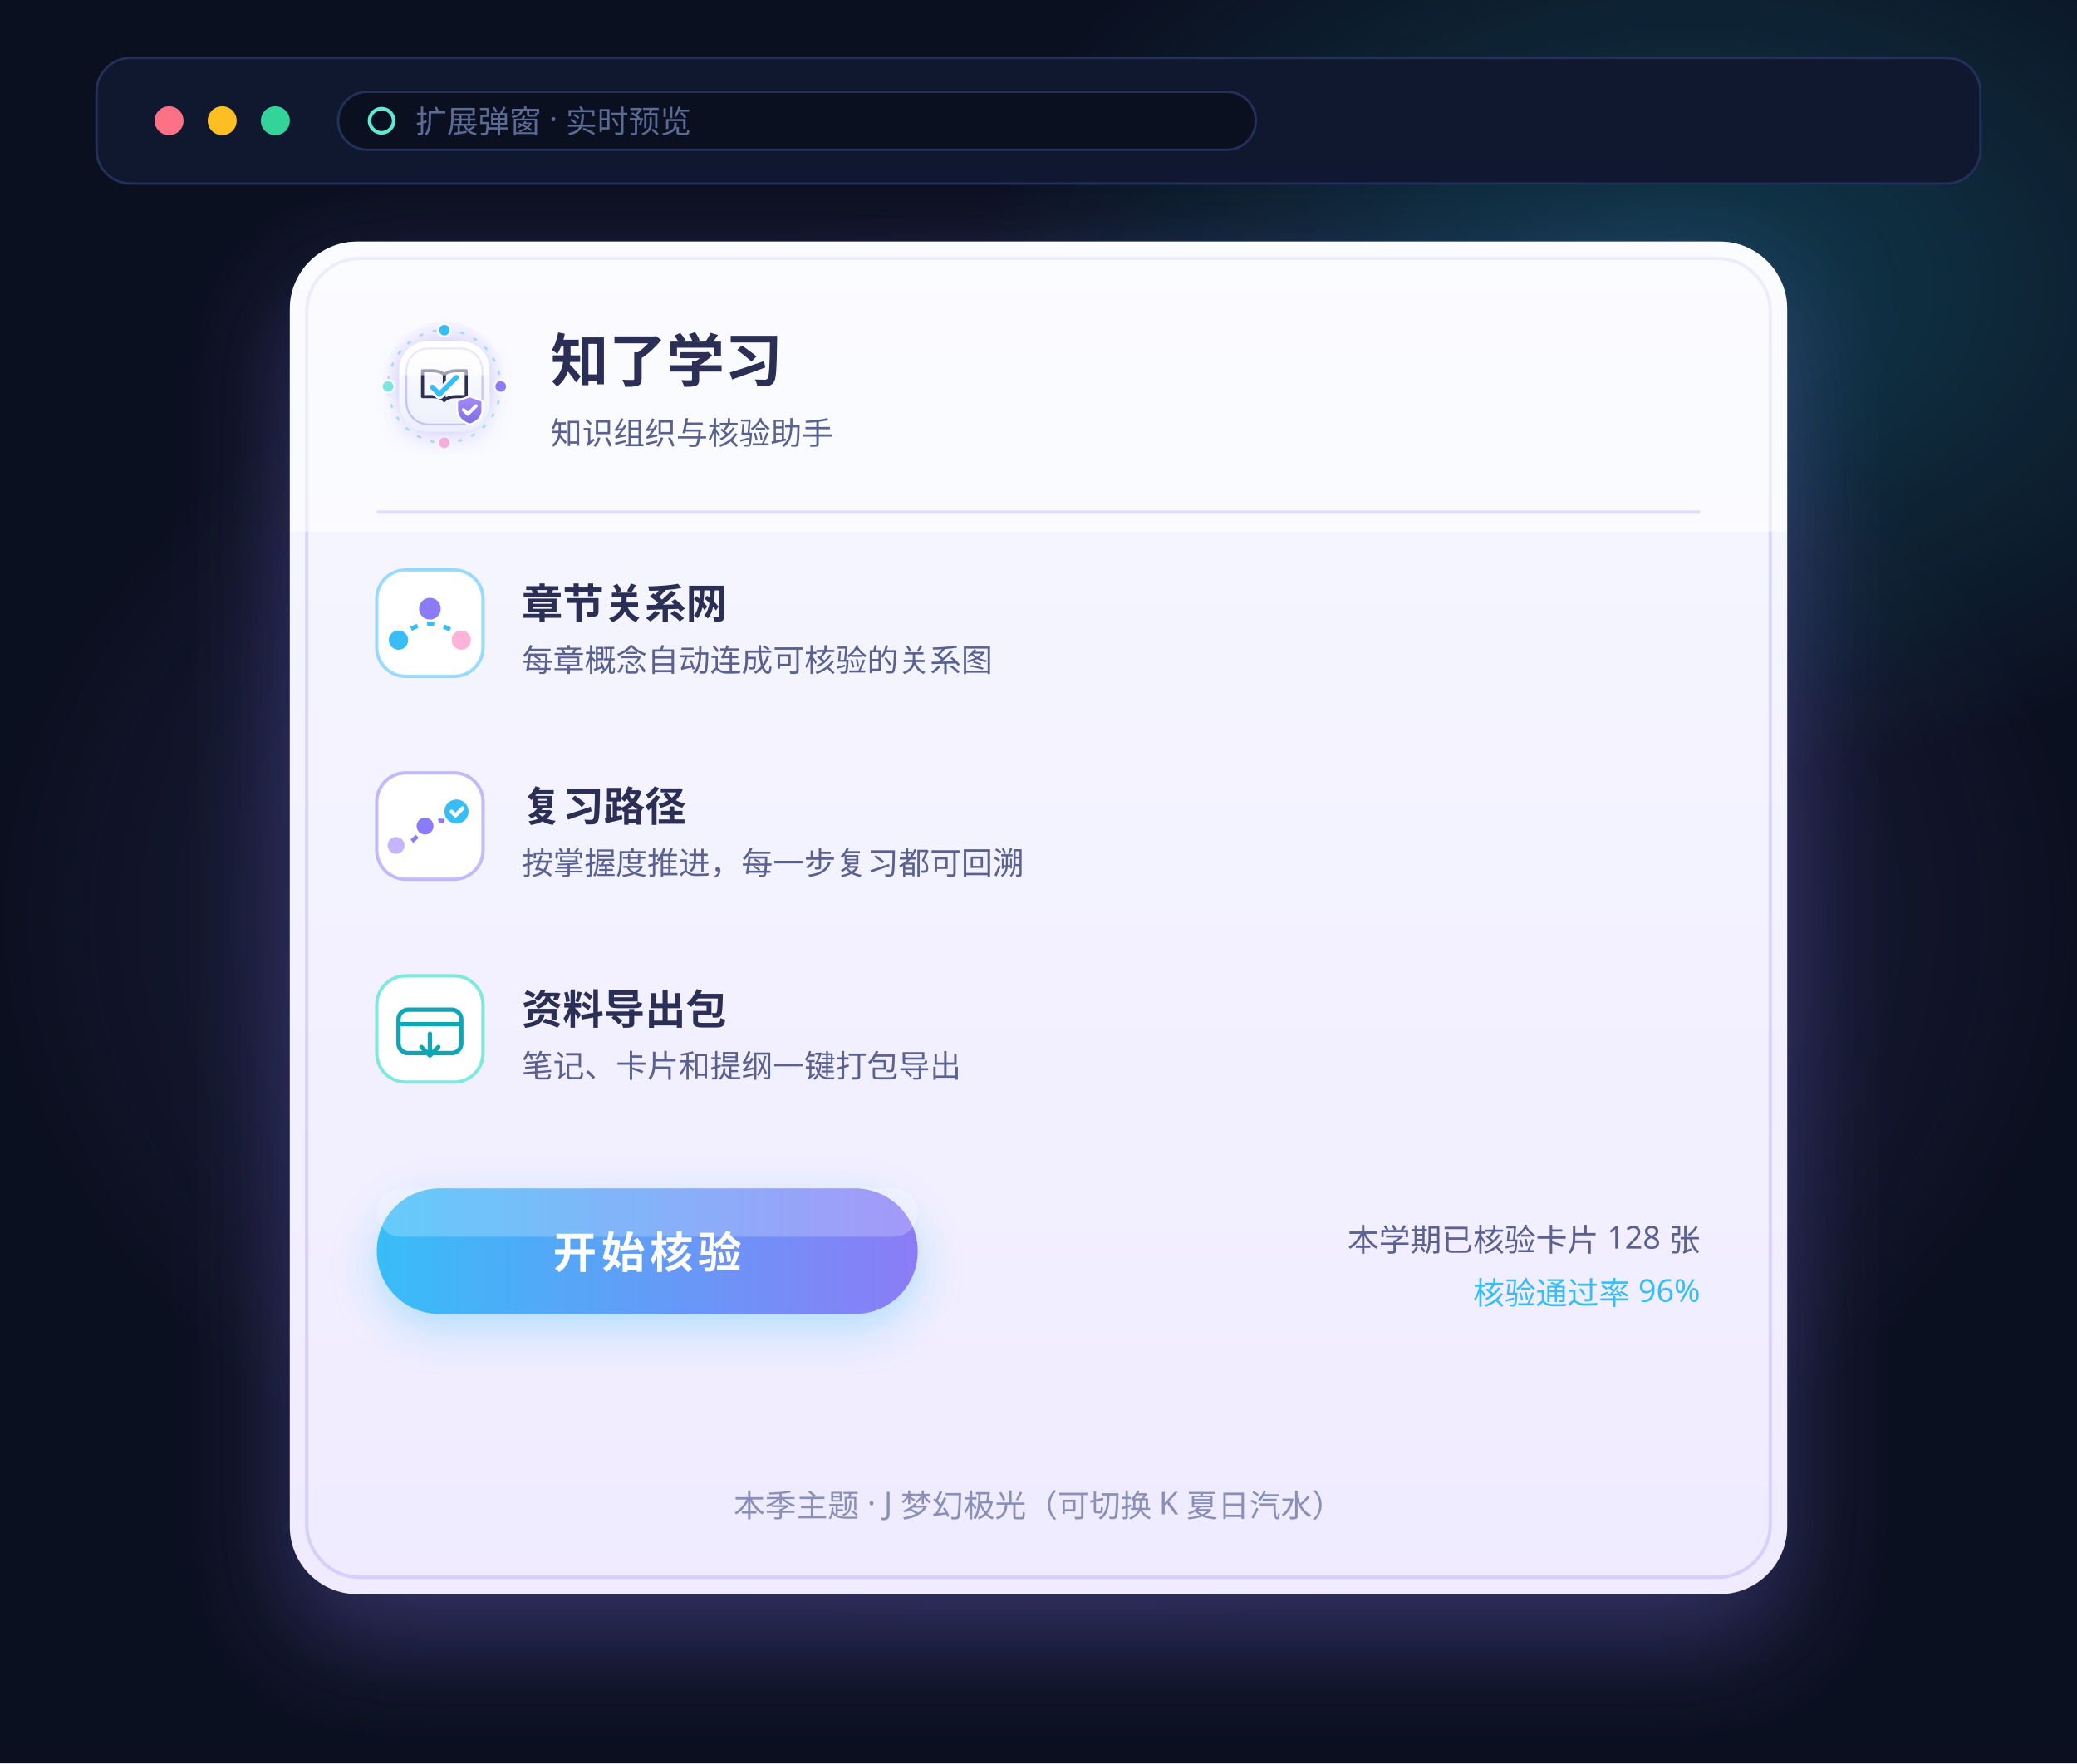
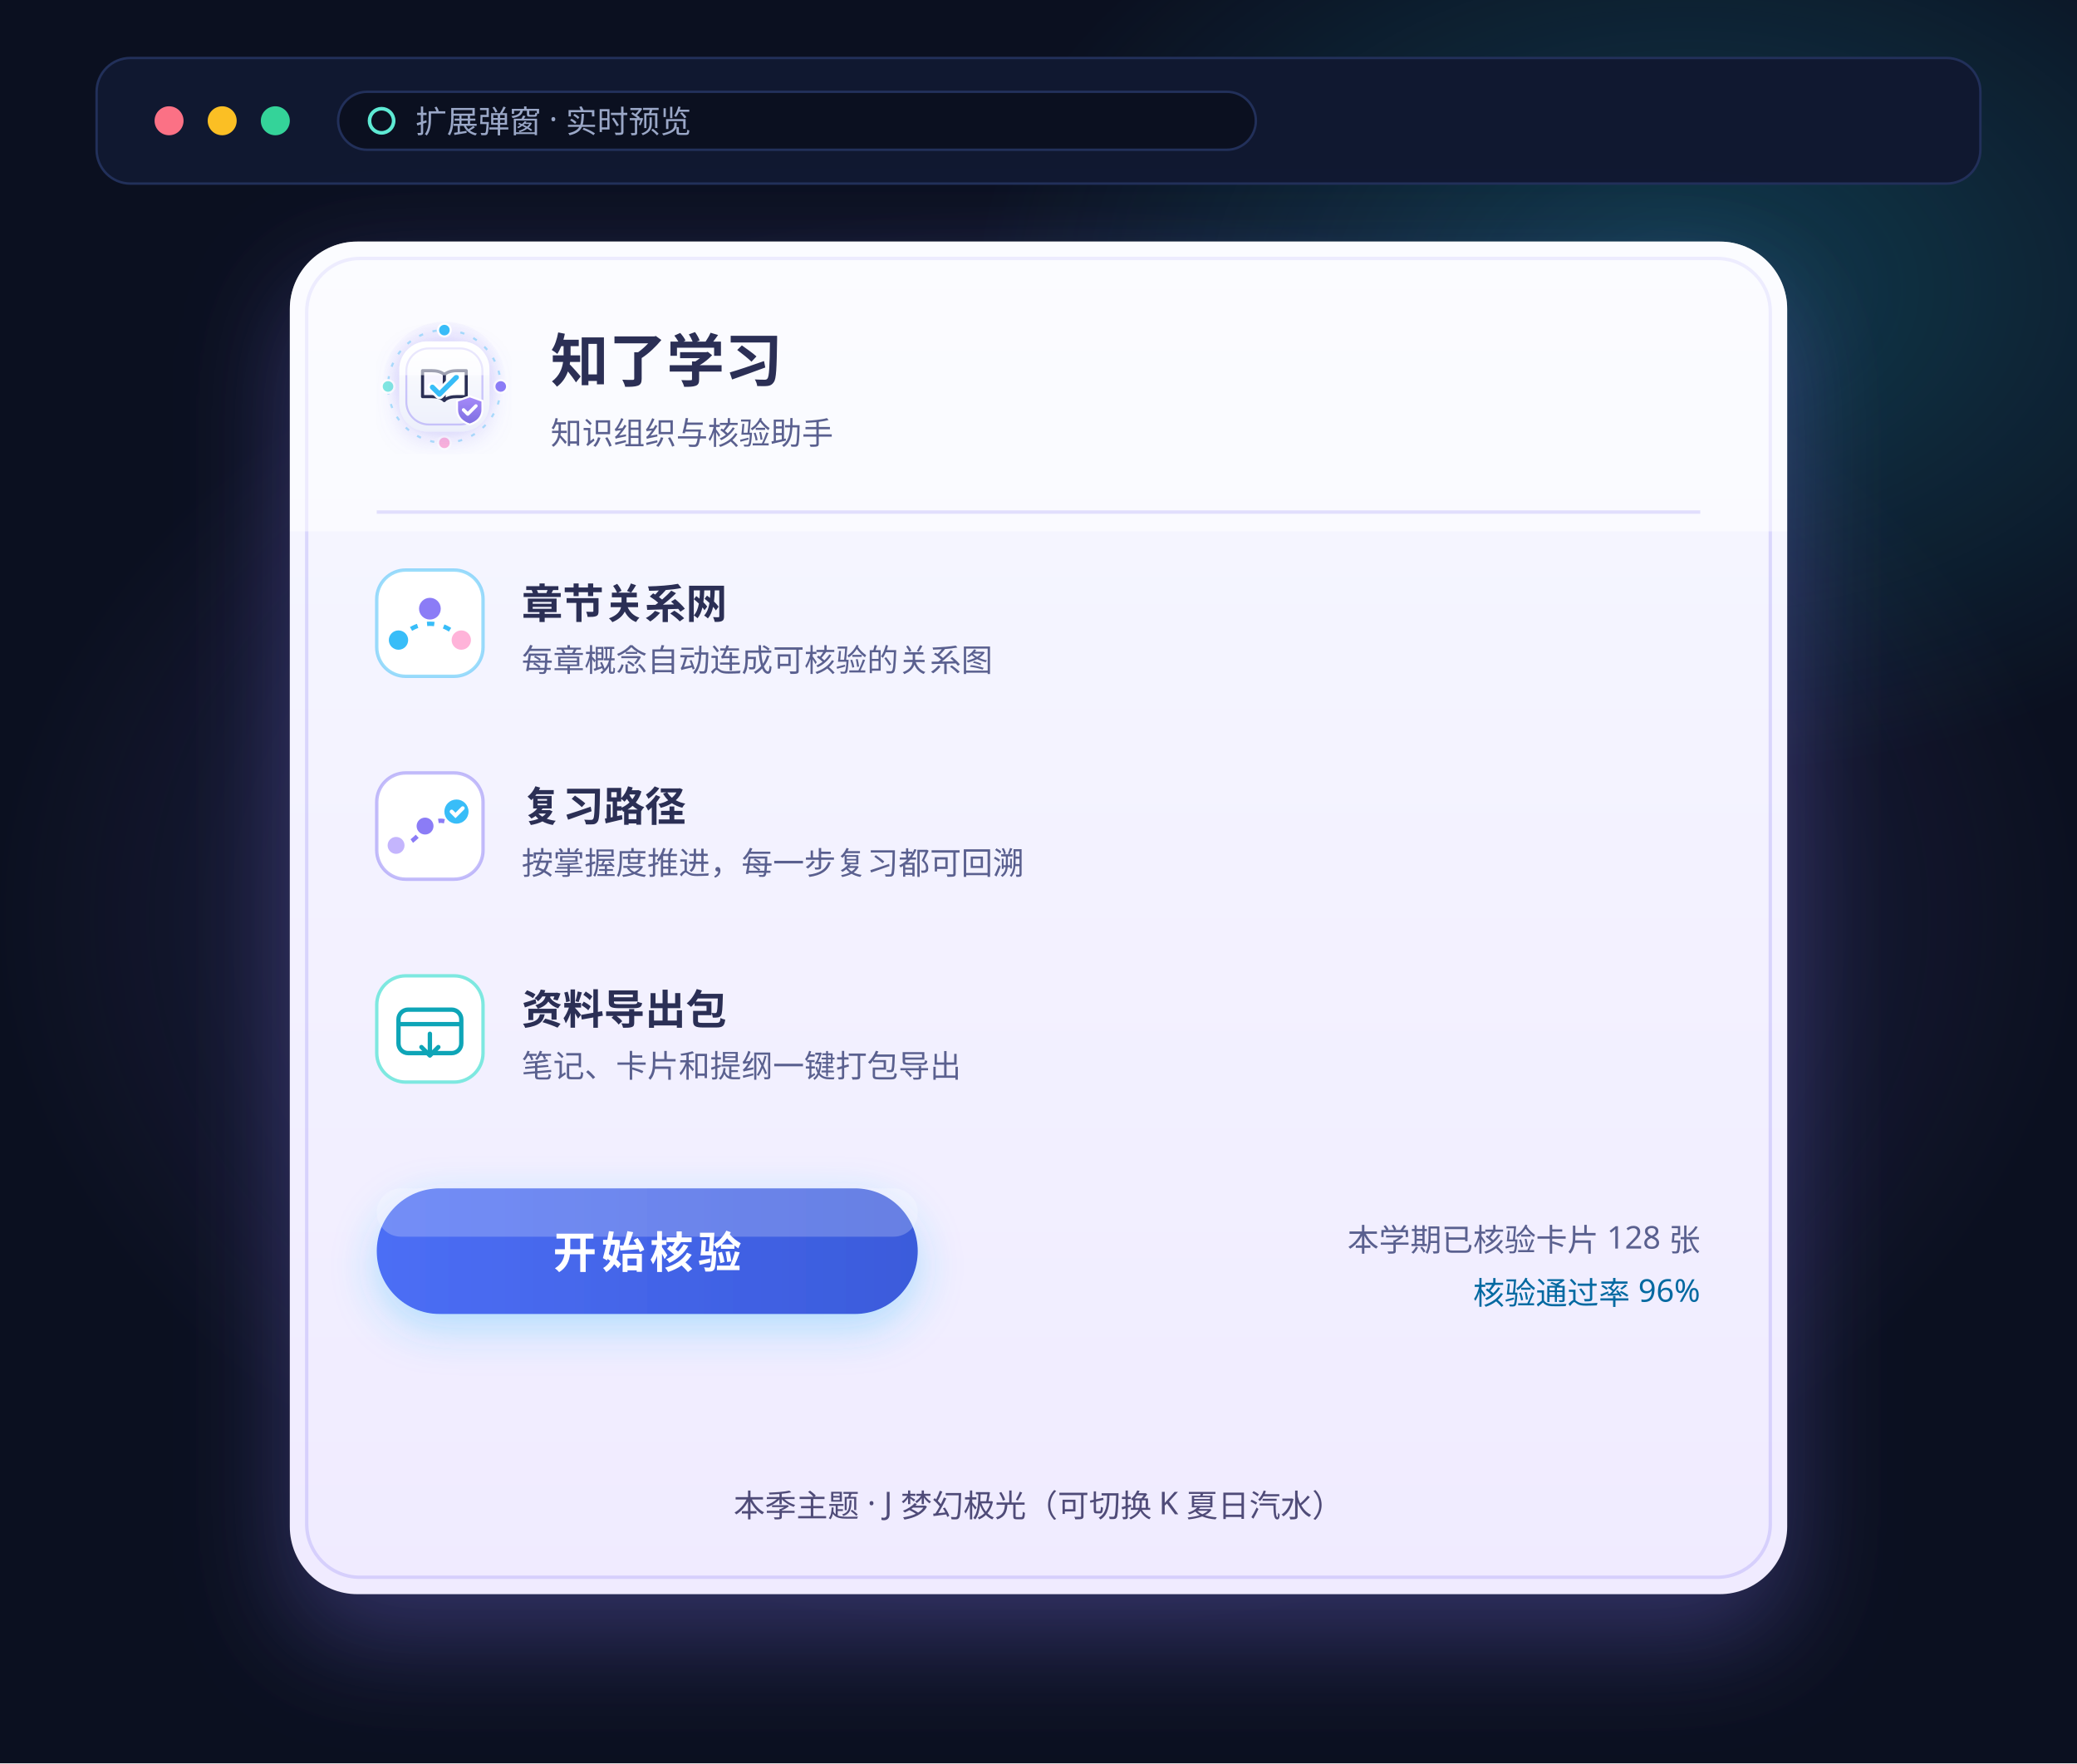
<svg xmlns="http://www.w3.org/2000/svg" viewBox="0 0 860 730" width="860" height="730" role="img" aria-labelledby="popupTitle">
  <defs>
    <linearGradient id="bgGrad" x1="0" y1="0" x2="0" y2="1">
      <stop offset="0" stop-color="#0b1020" />
      <stop offset="1" stop-color="#0e1530" />
    </linearGradient>
    <radialGradient id="bgGlowV" cx="0.5" cy="0.5" r="0.5">
      <stop offset="0" stop-color="#8b7cf6" stop-opacity="0.3" />
      <stop offset="1" stop-color="#8b7cf6" stop-opacity="0" />
    </radialGradient>
    <radialGradient id="bgGlowC" cx="0.5" cy="0.5" r="0.5">
      <stop offset="0" stop-color="#22d3ee" stop-opacity="0.22" />
      <stop offset="1" stop-color="#22d3ee" stop-opacity="0" />
    </radialGradient>
    <linearGradient id="cardGrad" x1="0" y1="0" x2="0" y2="1">
      <stop offset="0" stop-color="#f6f8ff" />
      <stop offset="1" stop-color="#f0ebff" />
    </linearGradient>
    <linearGradient id="ctaGrad" x1="0" y1="0" x2="1" y2="0">
-       <stop offset="0" stop-color="#38bdf8" />
-       <stop offset="1" stop-color="#8b7cf6" />
+       <stop offset="0" stop-color="#4c6ef5" />
+       <stop offset="1" stop-color="#3b5bdb" />
    </linearGradient>
    <radialGradient id="logoHaloJ" cx="0.5" cy="0.45" r="0.5">
      <stop offset="0" stop-color="#8b7cf6" stop-opacity="0.45" />
      <stop offset="1" stop-color="#8b7cf6" stop-opacity="0" />
    </radialGradient>
    <linearGradient id="tileJ" x1="0" y1="0" x2="0" y2="1">
      <stop offset="0" stop-color="#ffffff" />
      <stop offset="1" stop-color="#eceffb" />
    </linearGradient>
    <linearGradient id="shieldJ" x1="0" y1="0" x2="0" y2="1">
      <stop offset="0" stop-color="#a78bfa" />
      <stop offset="1" stop-color="#7c6ee0" />
    </linearGradient>
    <filter id="cardLift" x="-30%" y="-30%" width="160%" height="160%">
      <feDropShadow dx="0" dy="18" stdDeviation="22" flood-color="#7c74e8" flood-opacity="0.35" />
    </filter>
    <filter id="liftJ" x="-40%" y="-40%" width="180%" height="180%">
      <feDropShadow dx="0" dy="5" stdDeviation="8" flood-color="#8b7cf6" flood-opacity="0.25" />
    </filter>
    <filter id="ctaLift" x="-40%" y="-40%" width="180%" height="220%">
      <feDropShadow dx="0" dy="6" stdDeviation="9" flood-color="#38bdf8" flood-opacity="0.35" />
    </filter>
    <clipPath id="cardClip">
      <rect x="120" y="100" width="620" height="560" rx="28" />
    </clipPath>
    <clipPath id="tileClipJ">
      <rect x="16" y="16" width="64" height="64" rx="20" />
    </clipPath>
    <symbol id="logoJ" viewBox="0 0 96 96">
      <circle cx="48" cy="46" r="44" fill="url(#logoHaloJ)" />
      <circle cx="48" cy="48" r="40" fill="none" stroke="#38bdf8" stroke-opacity="0.4" stroke-width="1.5" stroke-dasharray="3 7" />
      <circle cx="48" cy="8" r="4.5" fill="#38bdf8" stroke="#ffffff" stroke-width="1.5" />
      <circle cx="88" cy="48" r="4.5" fill="#8b7cf6" stroke="#ffffff" stroke-width="1.5" />
      <circle cx="48" cy="88" r="4.5" fill="#ffb3d9" stroke="#ffffff" stroke-width="1.5" />
      <circle cx="8" cy="48" r="4.5" fill="#7ee8e0" stroke="#ffffff" stroke-width="1.5" />
      <rect x="16" y="16" width="64" height="64" rx="20" fill="url(#tileJ)" filter="url(#liftJ)" />
      <rect x="21" y="21" width="54" height="54" rx="16" fill="none" stroke="#8b7cf6" stroke-opacity="0.4" stroke-width="1.4" />
      <path d="M48 39.5c-2.5-2-5.4-2.7-9.2-2.7h-6.3v18.4h6.3c3.8 0 6.7.7 9.2 2.7z" fill="#f6f4ff" stroke="#2b2f55" stroke-width="2.2" stroke-linejoin="round" />
      <path d="M48 39.5c2.5-2 5.4-2.7 9.2-2.7h6.3v18.4H57c-3.8 0-6.7.7-9.2 2.7z" fill="#ffffff" stroke="#2b2f55" stroke-width="2.2" stroke-linejoin="round" />
      <path d="M39.5 48.5l5 5 12-12" fill="none" stroke="#ffffff" stroke-width="7" stroke-linecap="round" stroke-linejoin="round" />
      <path d="M39.5 48.5l5 5 12-12" fill="none" stroke="#38bdf8" stroke-width="3.6" stroke-linecap="round" stroke-linejoin="round" />
      <g clip-path="url(#tileClipJ)">
        <rect x="16" y="16" width="64" height="24" fill="#ffffff" opacity="0.55" />
      </g>
      <path d="M66 55l9 3.2v6.3c0 5.3-3.8 8.9-9 10.5-5.2-1.6-9-5.2-9-10.5v-6.3z" fill="url(#shieldJ)" stroke="#ffffff" stroke-width="1.4" />
      <path d="M61.6 64.6l3 3 5.8-5.8" fill="none" stroke="#ffffff" stroke-width="2.4" stroke-linecap="round" stroke-linejoin="round" />
    </symbol>
  </defs>
  <rect data-role="browser-backdrop" width="860" height="730" fill="#0b1020" />
  <ellipse cx="430" cy="380" rx="430" ry="300" fill="url(#bgGlowV)" />
  <ellipse cx="700" cy="120" rx="300" ry="200" fill="url(#bgGlowC)" />
  <g data-role="browser-chrome">
    <rect x="40" y="24" width="780" height="52" rx="14" fill="#101830" stroke="#22305a" stroke-width="1" />
    <circle cx="70" cy="50" r="6" fill="#fb7185" />
    <circle cx="92" cy="50" r="6" fill="#fbbf24" />
    <circle cx="114" cy="50" r="6" fill="#34d399" />
    <rect x="140" y="38" width="380" height="24" rx="12" fill="#0b1020" stroke="#22305a" stroke-width="1" />
    <circle cx="158" cy="50" r="5" fill="none" stroke="#5eead4" stroke-width="1.5" />
-     <text x="172" y="55" font-family="PingFang SC, Microsoft YaHei, Noto Sans SC, sans-serif" font-size="13" fill="#5c6b96">扩展弹窗 · 实时预览</text>
+     <text x="172" y="55" font-family="PingFang SC, Microsoft YaHei, Noto Sans SC, sans-serif" font-size="13" fill="#9aa7c7">扩展弹窗 · 实时预览</text>
  </g>
  <rect x="120" y="100" width="620" height="560" rx="28" fill="url(#cardGrad)" filter="url(#cardLift)" />
  <rect x="127" y="107" width="606" height="546" rx="22" fill="none" stroke="#8b7cf6" stroke-opacity="0.25" stroke-width="1.4" />
  <g clip-path="url(#cardClip)">
    <rect x="120" y="100" width="620" height="120" fill="#ffffff" opacity="0.5" />
  </g>
  <g data-role="logo" data-logo-intent="knowledge verification" data-icon-source="lucide" data-icon-name="book-open-check" data-icon-license="ISC" data-logo-secondary-motif="chapter relationship + verification shield">
    <use href="#logoJ" x="156" y="132" width="56" height="56" />
  </g>
  <text x="228" y="158" font-family="PingFang SC, Microsoft YaHei, Noto Sans SC, sans-serif" font-size="24" font-weight="600" fill="#2b2f55">知了学习</text>
  <text x="228" y="184" font-family="PingFang SC, Microsoft YaHei, Noto Sans SC, sans-serif" font-size="13" fill="#5a608f">知识组织与核验助手</text>
  <line x1="156" y1="212" x2="704" y2="212" stroke="#8b7cf6" stroke-opacity="0.22" stroke-width="1.4" />
  <g data-motif="chapter-relations" data-motif-message="章节概念自动连成关系网" transform="translate(156 236)">
    <rect width="44" height="44" rx="12" fill="#ffffff" stroke="#38bdf8" stroke-opacity="0.5" stroke-width="1.4" />
    <path d="M9 29c7-9 19-9 26 0" fill="none" stroke="#38bdf8" stroke-width="1.8" stroke-dasharray="3 4" />
    <circle cx="9" cy="29" r="4" fill="#38bdf8" />
    <circle cx="22" cy="16" r="4.5" fill="#8b7cf6" />
    <circle cx="35" cy="29" r="4" fill="#ffb3d9" />
  </g>
  <text x="216" y="256" font-family="PingFang SC, Microsoft YaHei, Noto Sans SC, sans-serif" font-size="17" font-weight="600" fill="#2b2f55">章节关系网</text>
  <text x="216" y="278" font-family="PingFang SC, Microsoft YaHei, Noto Sans SC, sans-serif" font-size="13" fill="#5a608f">每章概念自动连成可核验的关系图</text>
  <g data-motif="review-path" data-motif-message="复习按掌握度逐步推进" transform="translate(156 320)">
    <rect width="44" height="44" rx="12" fill="#ffffff" stroke="#8b7cf6" stroke-opacity="0.5" stroke-width="1.4" />
    <path d="M8 30c8 2 12-12 20-10" fill="none" stroke="#8b7cf6" stroke-width="1.8" stroke-dasharray="3 4" />
    <circle cx="8" cy="30" r="3.5" fill="#c4b5fd" />
    <circle cx="20" cy="22" r="3.5" fill="#8b7cf6" />
    <circle cx="33" cy="16" r="5" fill="#38bdf8" />
    <path d="M31 16l1.6 1.6 3-3" fill="none" stroke="#ffffff" stroke-width="1.6" stroke-linecap="round" />
  </g>
  <text x="216" y="340" font-family="PingFang SC, Microsoft YaHei, Noto Sans SC, sans-serif" font-size="17" font-weight="600" fill="#2b2f55">复习路径</text>
  <text x="216" y="362" font-family="PingFang SC, Microsoft YaHei, Noto Sans SC, sans-serif" font-size="13" fill="#5a608f">按掌握度推进，每一步复习都可回溯</text>
  <g data-motif="export-pack" data-motif-message="笔记卡片提纲一键打包导出" transform="translate(156 404)">
    <rect width="44" height="44" rx="12" fill="#ffffff" stroke="#7ee8e0" stroke-width="1.4" />
    <rect x="9" y="14" width="26" height="18" rx="4" fill="none" stroke="#0ea5b7" stroke-width="1.8" />
    <path d="M9 20h26" stroke="#0ea5b7" stroke-width="1.8" />
    <path d="M22 24v9m0 0l-3.5-3.5M22 33l3.5-3.5" fill="none" stroke="#0ea5b7" stroke-width="1.8" stroke-linecap="round" />
  </g>
  <text x="216" y="424" font-family="PingFang SC, Microsoft YaHei, Noto Sans SC, sans-serif" font-size="17" font-weight="600" fill="#2b2f55">资料导出包</text>
  <text x="216" y="446" font-family="PingFang SC, Microsoft YaHei, Noto Sans SC, sans-serif" font-size="13" fill="#5a608f">笔记、卡片和提纲一键打包导出</text>
  <g data-role="cta">
    <rect x="156" y="492" width="224" height="52" rx="26" fill="url(#ctaGrad)" filter="url(#ctaLift)" />
    <g clip-path="url(#cardClip)">
      <rect x="156" y="492" width="224" height="20" rx="10" fill="#ffffff" opacity="0.22" />
    </g>
    <text x="268" y="525" text-anchor="middle" font-family="PingFang SC, Microsoft YaHei, Noto Sans SC, sans-serif" font-size="18" font-weight="600" fill="#ffffff" letter-spacing="2">开始核验</text>
  </g>
  <text x="704" y="518" text-anchor="end" font-family="PingFang SC, Microsoft YaHei, Noto Sans SC, sans-serif" font-size="13" fill="#5a608f">本学期已核验卡片 128 张</text>
-   <text x="704" y="540" text-anchor="end" font-family="PingFang SC, Microsoft YaHei, Noto Sans SC, sans-serif" font-size="13" fill="#38bdf8">核验通过率 96%</text>
-   <text x="430" y="628" text-anchor="middle" font-family="PingFang SC, Microsoft YaHei, Noto Sans SC, sans-serif" font-size="13" fill="#8a8fb8">本季主题 · J 梦幻极光（可切换 K 夏日汽水）</text>
+   <text x="704" y="540" text-anchor="end" font-family="PingFang SC, Microsoft YaHei, Noto Sans SC, sans-serif" font-size="13" fill="#0369a1">核验通过率 96%</text>
+   <text x="430" y="628" text-anchor="middle" font-family="PingFang SC, Microsoft YaHei, Noto Sans SC, sans-serif" font-size="13" fill="#4f4b78">本季主题 · J 梦幻极光（可切换 K 夏日汽水）</text>
</svg>
